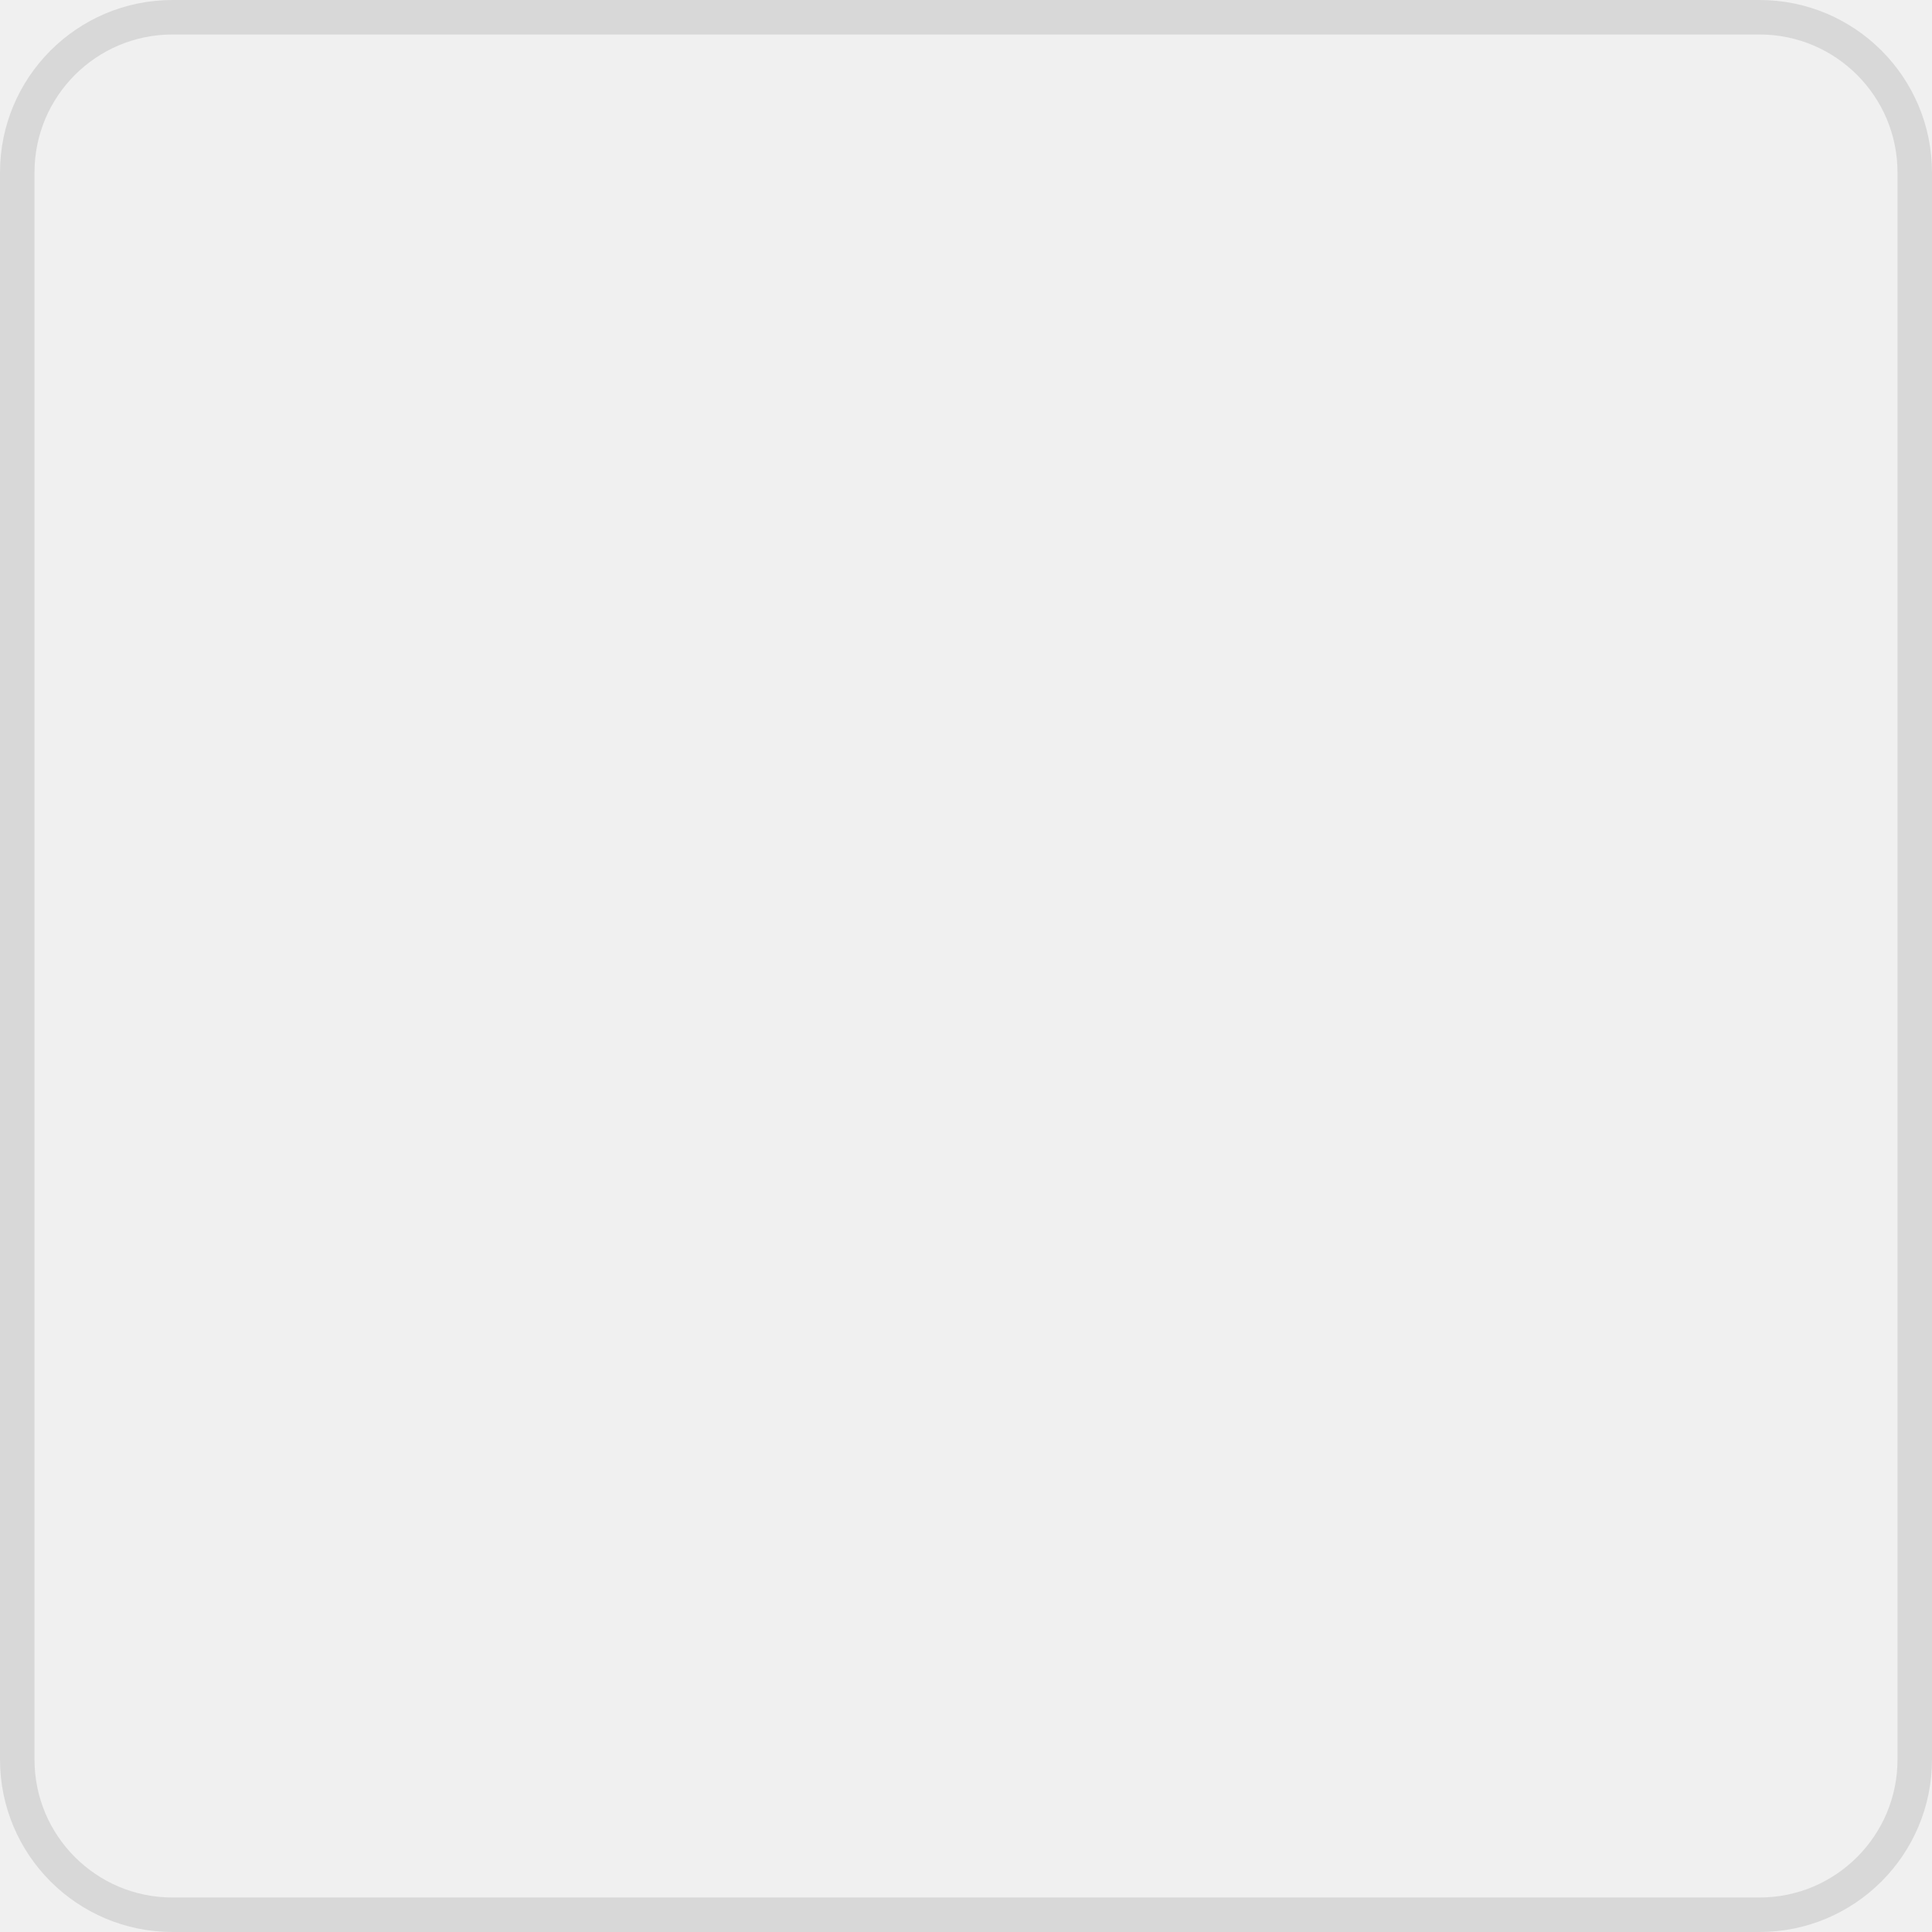
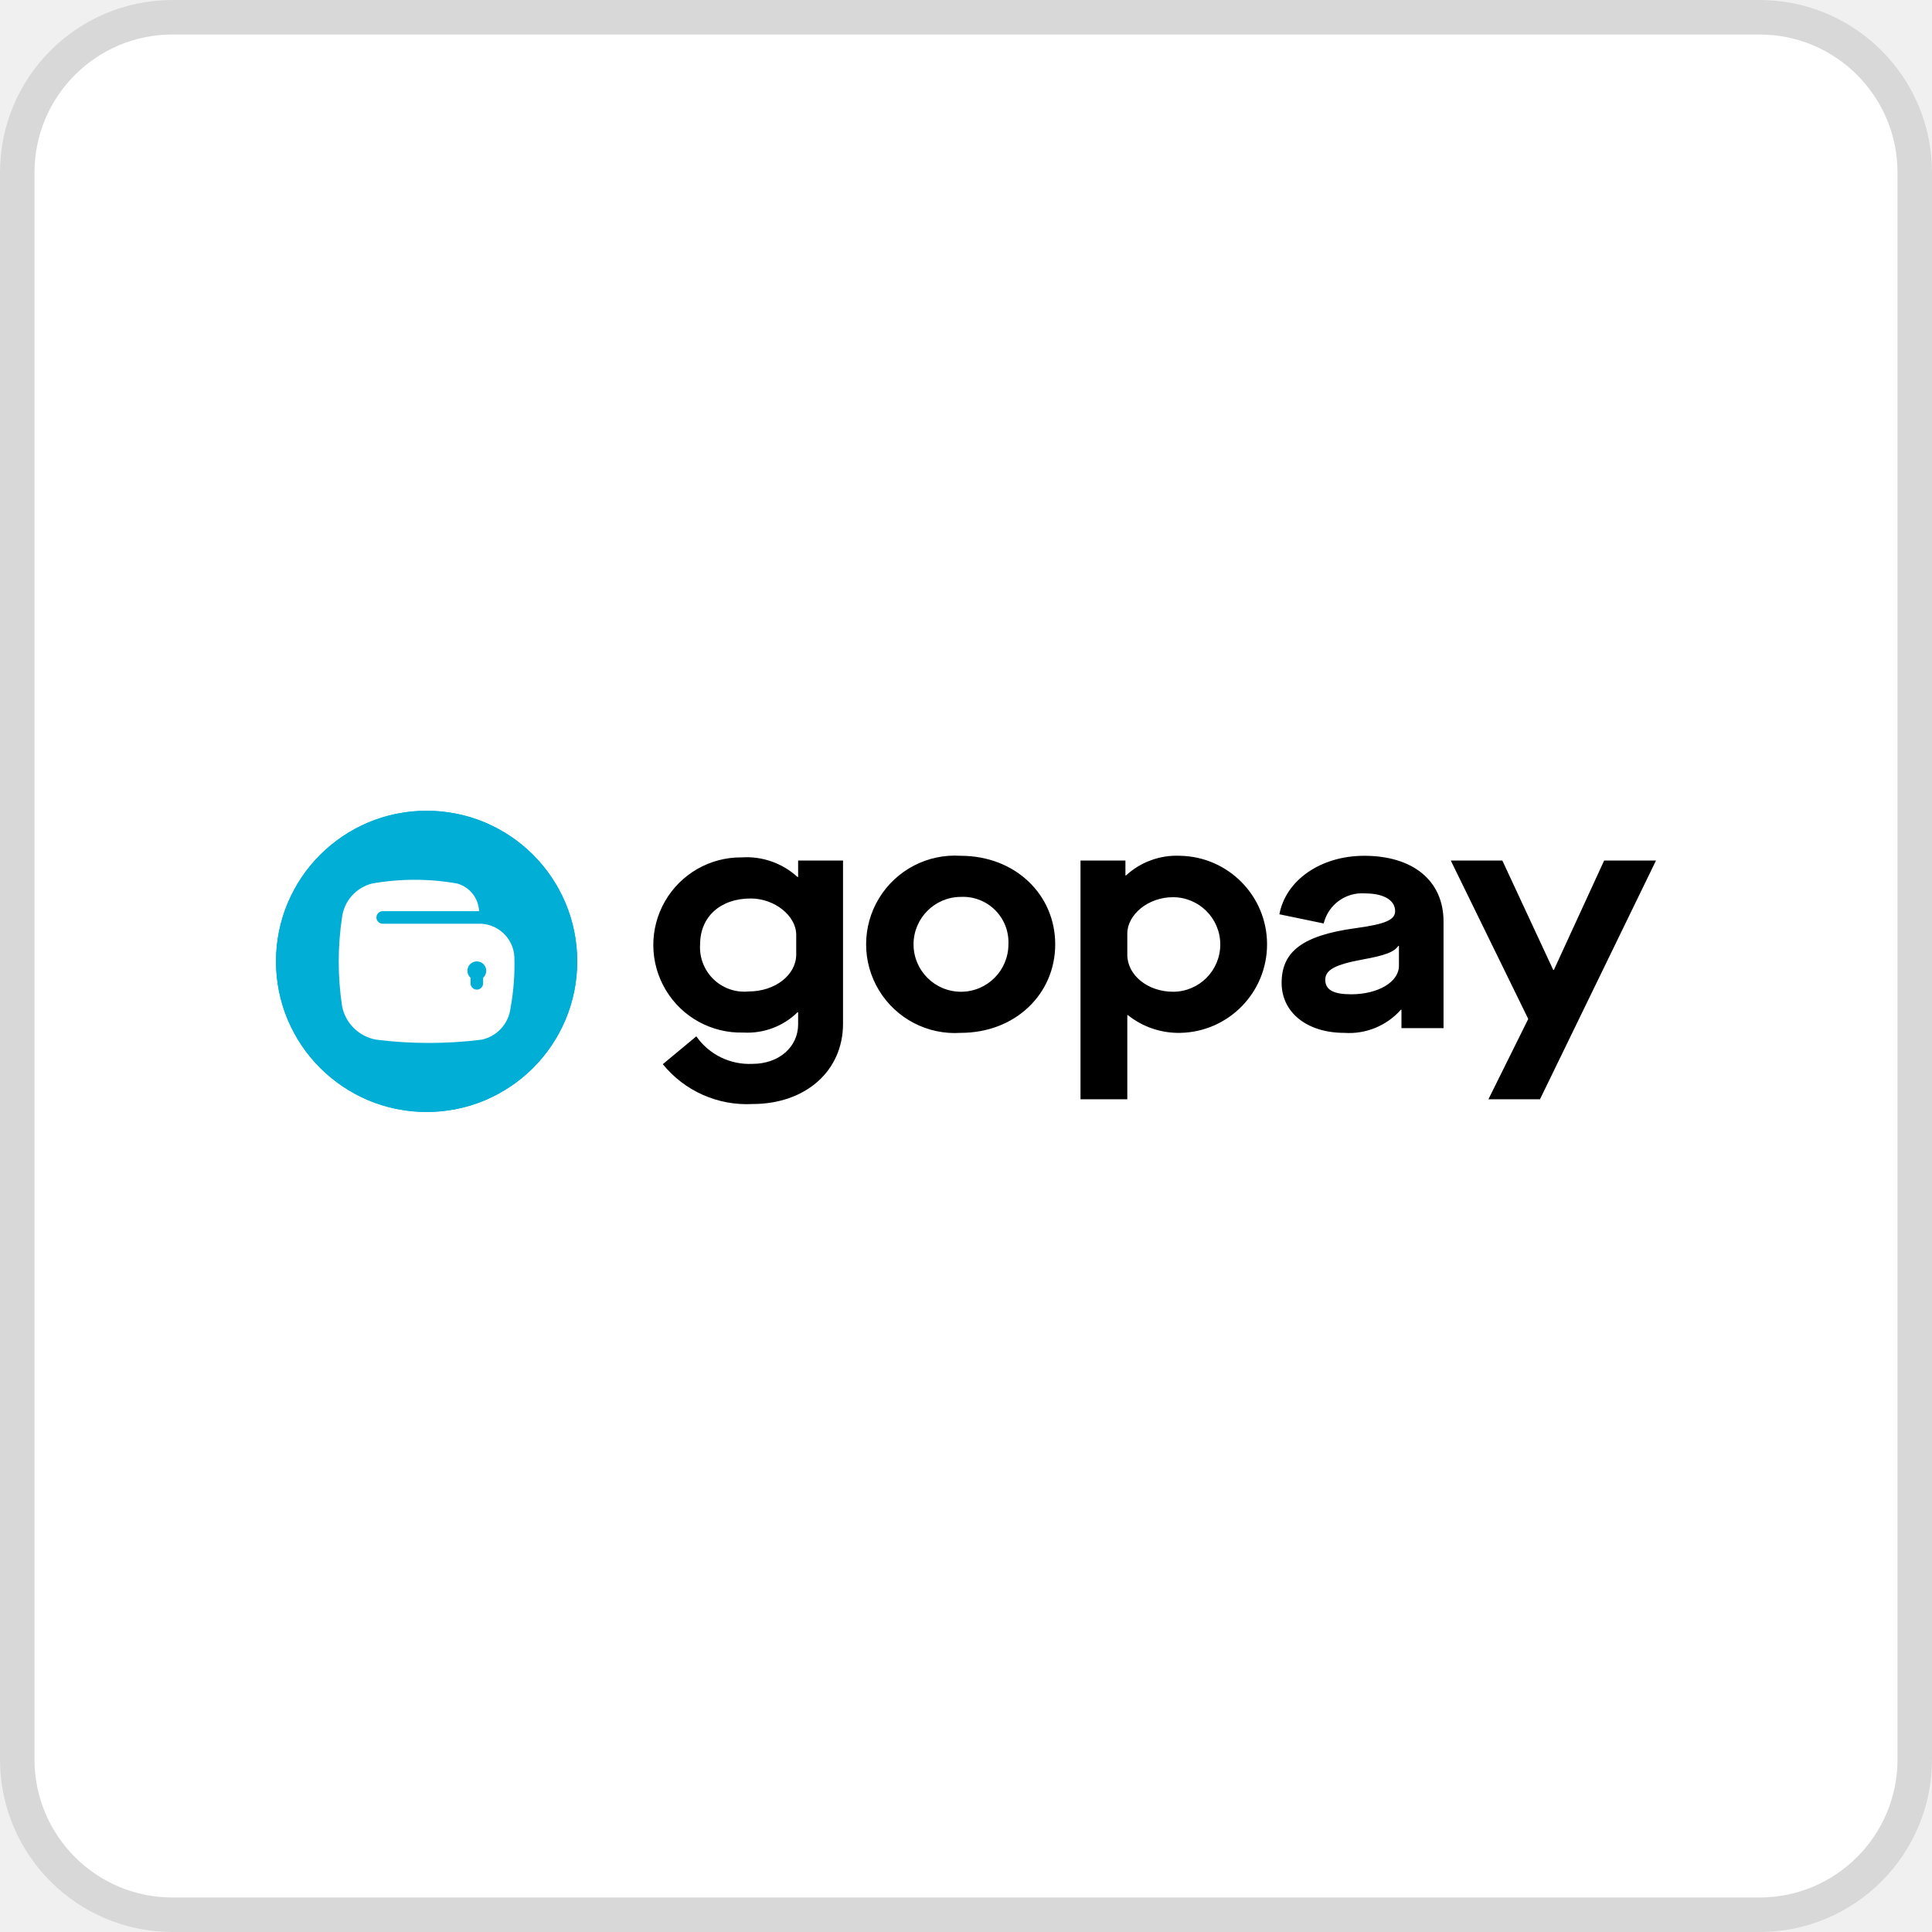
<svg xmlns="http://www.w3.org/2000/svg" width="112" height="112" viewBox="0 0 112 112" fill="none">
  <g clip-path="url(#clip0_505_110)">
+     <rect x="2" y="2" width="108" height="108" rx="8" fill="white" />
    <path d="M24.732 64.463C29.554 64.463 33.463 60.554 33.463 55.732C33.463 50.909 29.554 47 24.732 47C19.909 47 16 50.909 16 55.732C16 60.554 19.909 64.463 24.732 64.463Z" fill="#00AED6" />
    <path d="M24.732 64.463C29.554 64.463 33.463 60.554 33.463 55.732C33.463 50.909 29.554 47 24.732 47C19.909 47 16 50.909 16 55.732C16 60.554 19.909 64.463 24.732 64.463Z" fill="#00AED6" />
    <path fill-rule="evenodd" clip-rule="evenodd" d="M29.817 55.46C29.753 54.351 28.809 53.5 27.7 53.55H22.185C21.984 53.55 21.821 53.387 21.821 53.186C21.821 52.985 21.984 52.822 22.185 52.822H27.773C27.742 52.067 27.228 51.418 26.499 51.218C24.871 50.93 23.205 50.93 21.577 51.218C20.651 51.446 19.959 52.216 19.831 53.16C19.572 54.874 19.572 56.617 19.831 58.33C20.027 59.328 20.819 60.1 21.821 60.273C23.842 60.524 25.886 60.524 27.907 60.273C28.806 60.089 29.486 59.35 29.596 58.439C29.776 57.457 29.851 56.458 29.817 55.46ZM28.006 56.682V57.006C28.006 57.207 27.843 57.37 27.642 57.37C27.441 57.37 27.278 57.207 27.278 57.006V56.682C27.162 56.58 27.095 56.433 27.096 56.278C27.096 55.977 27.34 55.733 27.642 55.733C27.943 55.733 28.188 55.977 28.188 56.278C28.188 56.433 28.122 56.58 28.006 56.682V56.682Z" fill="white" />
    <path d="M40.366 60.078C41.107 61.136 42.339 61.738 43.629 61.673C45.149 61.673 46.268 60.701 46.268 59.381V58.685H46.231C45.398 59.499 44.26 59.925 43.097 59.858C41.26 59.911 39.537 58.967 38.594 57.389C37.65 55.812 37.632 53.848 38.547 52.253C39.462 50.659 41.167 49.684 43.005 49.703C44.19 49.627 45.355 50.037 46.231 50.839H46.268V49.886H48.871V59.345C48.871 62.094 46.69 64.001 43.629 64.001C41.624 64.11 39.688 63.251 38.423 61.691L40.366 60.078ZM46.158 54.194C46.158 53.094 44.912 52.086 43.519 52.086C41.758 52.086 40.586 53.149 40.586 54.744C40.534 55.499 40.818 56.239 41.362 56.766C41.906 57.293 42.655 57.552 43.408 57.475C44.931 57.475 46.158 56.522 46.158 55.33V54.194ZM55.69 49.611C58.862 49.611 61.172 51.866 61.172 54.744C61.172 57.622 58.862 59.876 55.69 59.876C53.776 60.002 51.952 59.052 50.956 57.412C49.961 55.773 49.961 53.715 50.956 52.076C51.952 50.436 53.776 49.486 55.69 49.611ZM55.69 51.994C54.174 52.004 52.953 53.24 52.959 54.756C52.966 56.272 54.199 57.496 55.715 57.493C57.231 57.49 58.458 56.26 58.459 54.744C58.493 54.001 58.212 53.279 57.684 52.755C57.157 52.231 56.432 51.955 55.69 51.994ZM62.638 49.886H65.242V50.748H65.279C66.129 49.965 67.258 49.556 68.412 49.611C71.207 49.662 73.448 51.939 73.453 54.735C73.458 57.53 71.226 59.816 68.431 59.876C67.328 59.902 66.251 59.538 65.388 58.85H65.351V63.726H62.638V49.886ZM67.992 52.012C66.561 52.012 65.351 53.021 65.351 54.121V55.349C65.351 56.522 66.525 57.493 68.009 57.493C69.522 57.488 70.745 56.258 70.741 54.744C70.736 53.231 69.505 52.008 67.992 52.012ZM78.568 53.809C80.346 53.571 80.877 53.314 80.877 52.819C80.877 52.177 80.2 51.793 79.155 51.793C78.029 51.698 77.002 52.436 76.735 53.534L74.168 53.002C74.535 51.023 76.57 49.611 79.081 49.611C81.922 49.611 83.683 51.06 83.683 53.424V59.601H81.244V58.538H81.207C80.38 59.47 79.168 59.964 77.926 59.876C75.781 59.876 74.297 58.703 74.297 56.98C74.297 55.165 75.507 54.231 78.568 53.809ZM81.098 54.836H81.061C80.822 55.184 80.309 55.386 78.99 55.624C77.394 55.917 76.827 56.228 76.827 56.797C76.827 57.384 77.303 57.64 78.329 57.64C79.888 57.64 81.098 56.925 81.098 55.99V54.836ZM88.594 59.07L84.103 49.886H87.092L90.043 56.228H90.079L92.994 49.886H96L89.274 63.726H86.285L88.594 59.07Z" fill="black" />
  </g>
  <rect x="1" y="1" width="110" height="110" rx="9" stroke="black" stroke-opacity="0.1" stroke-width="2" />
  <defs>
    <clipPath id="clip0_505_110">
- 
- </clipPath>
+       <rect x="2" y="2" width="108" height="108" rx="8" fill="white" />
+     </clipPath>
  </defs>
</svg>
